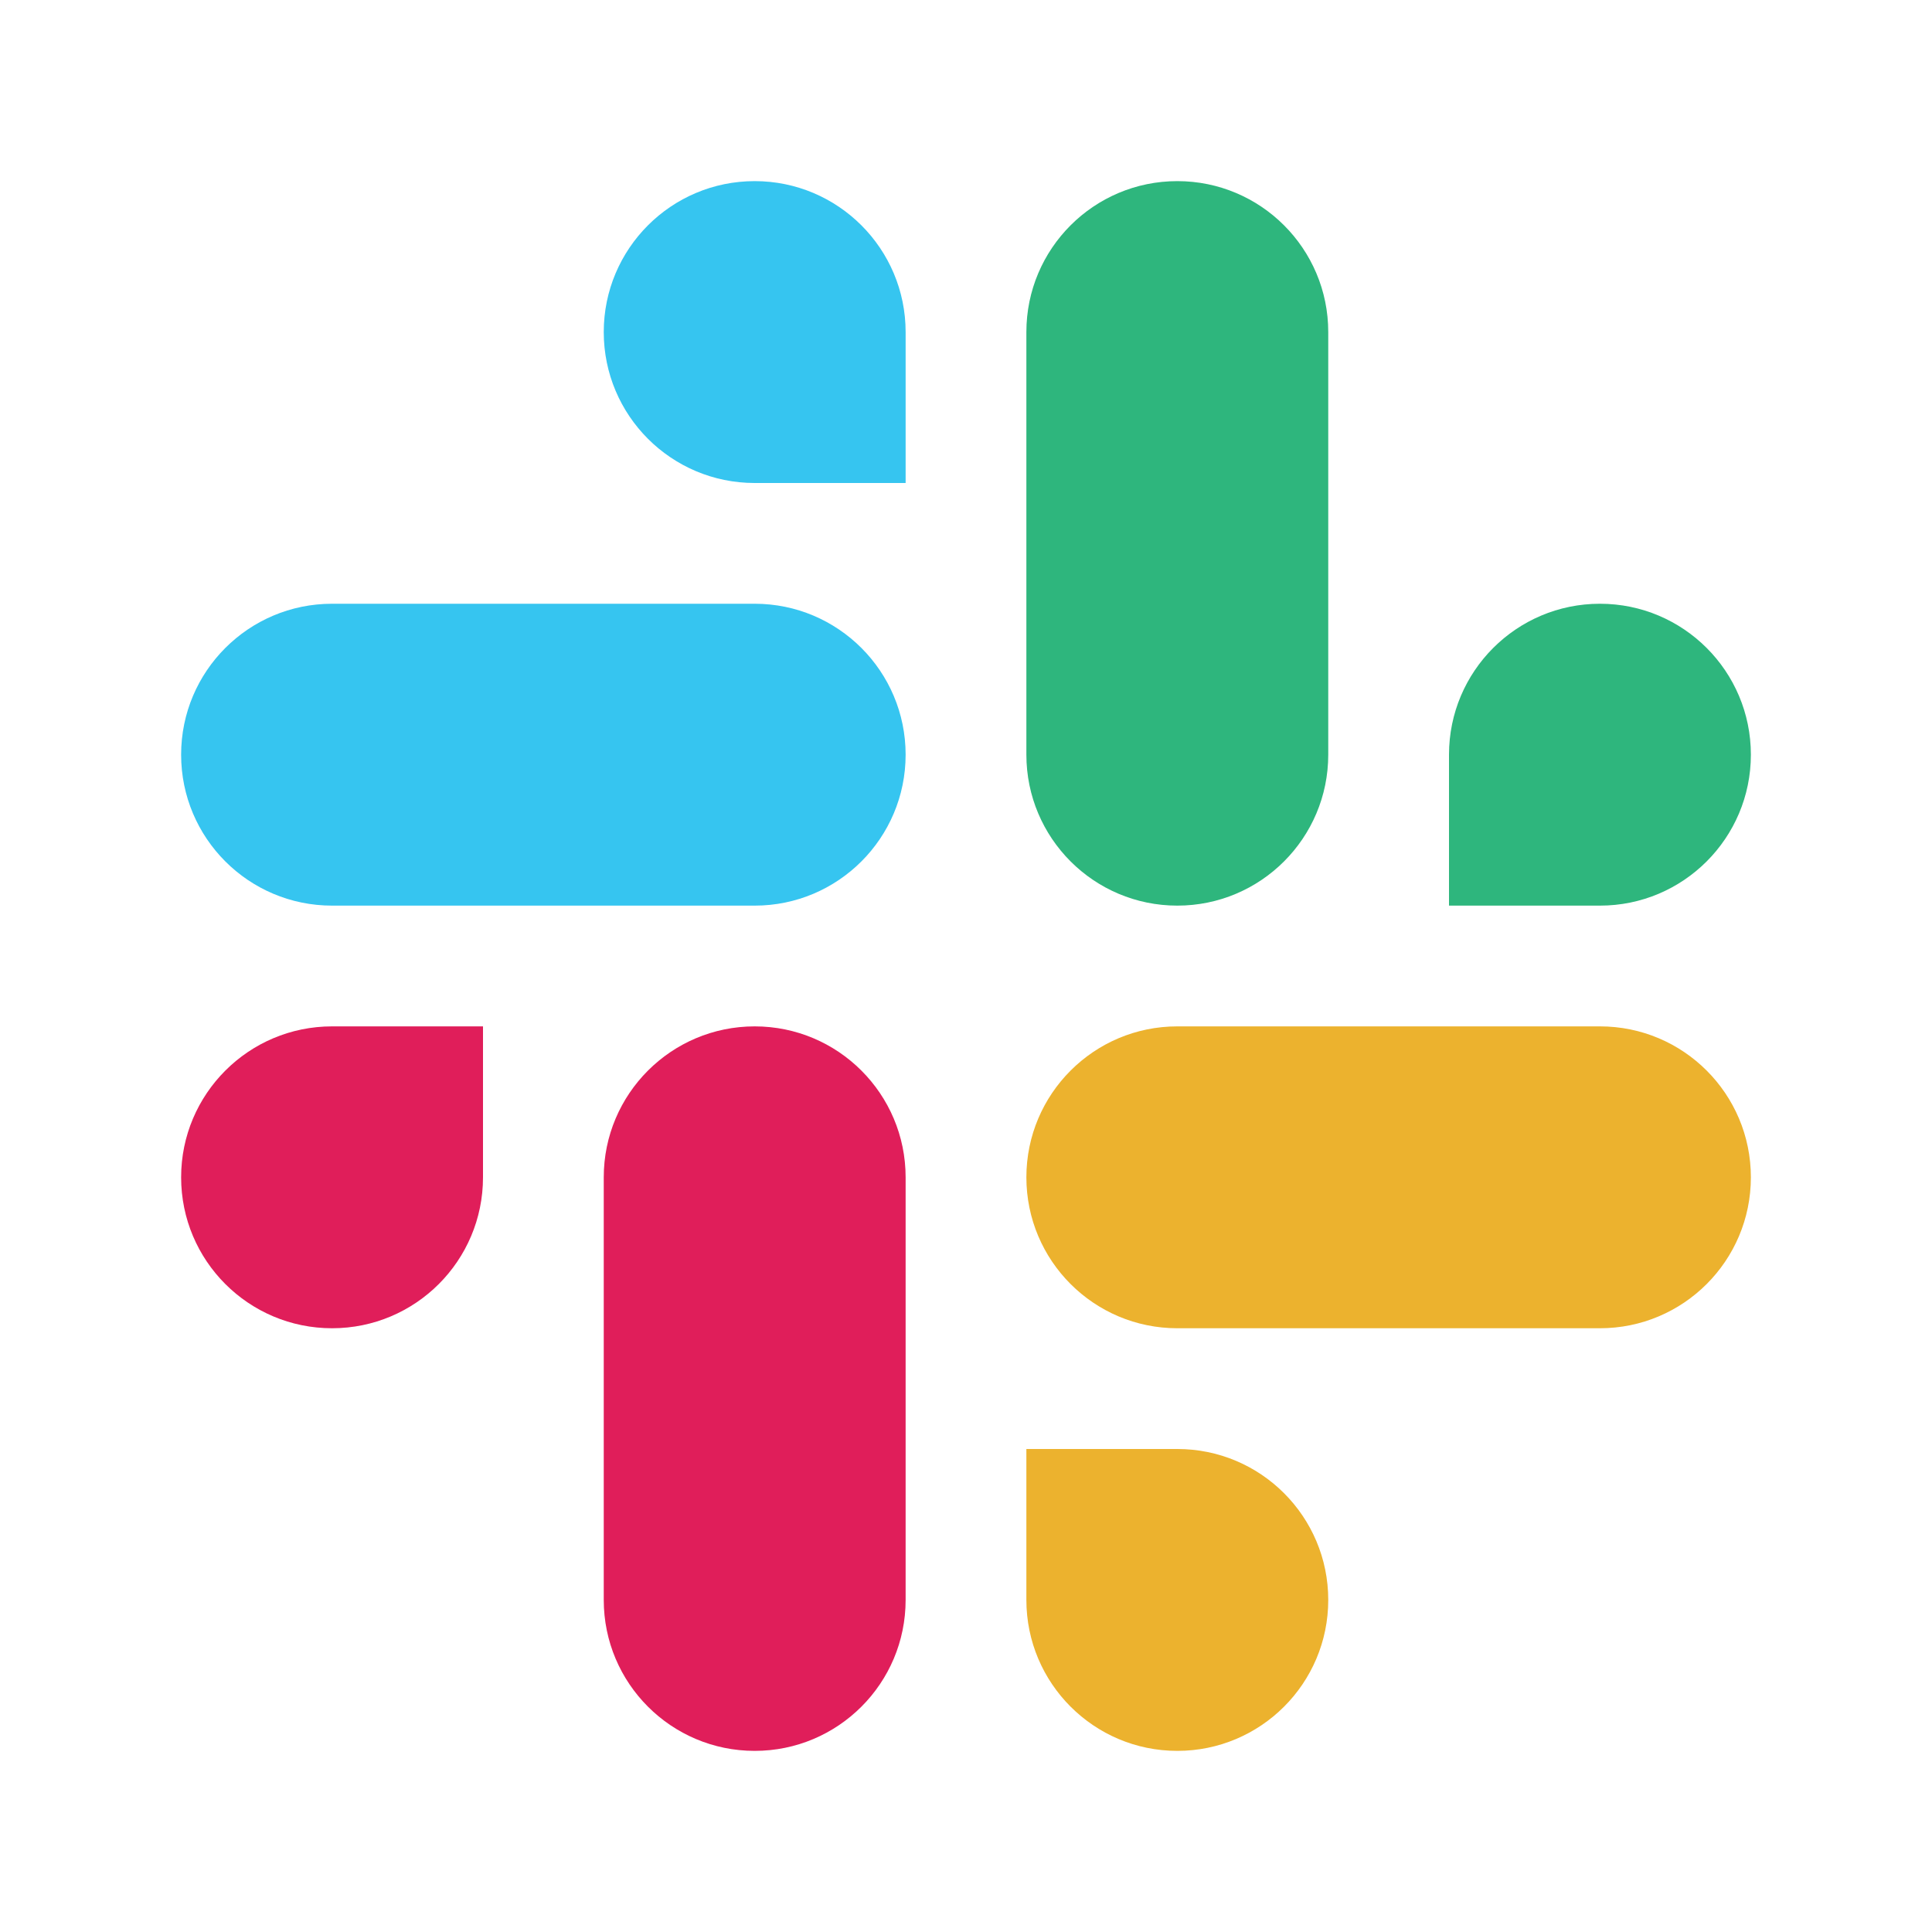
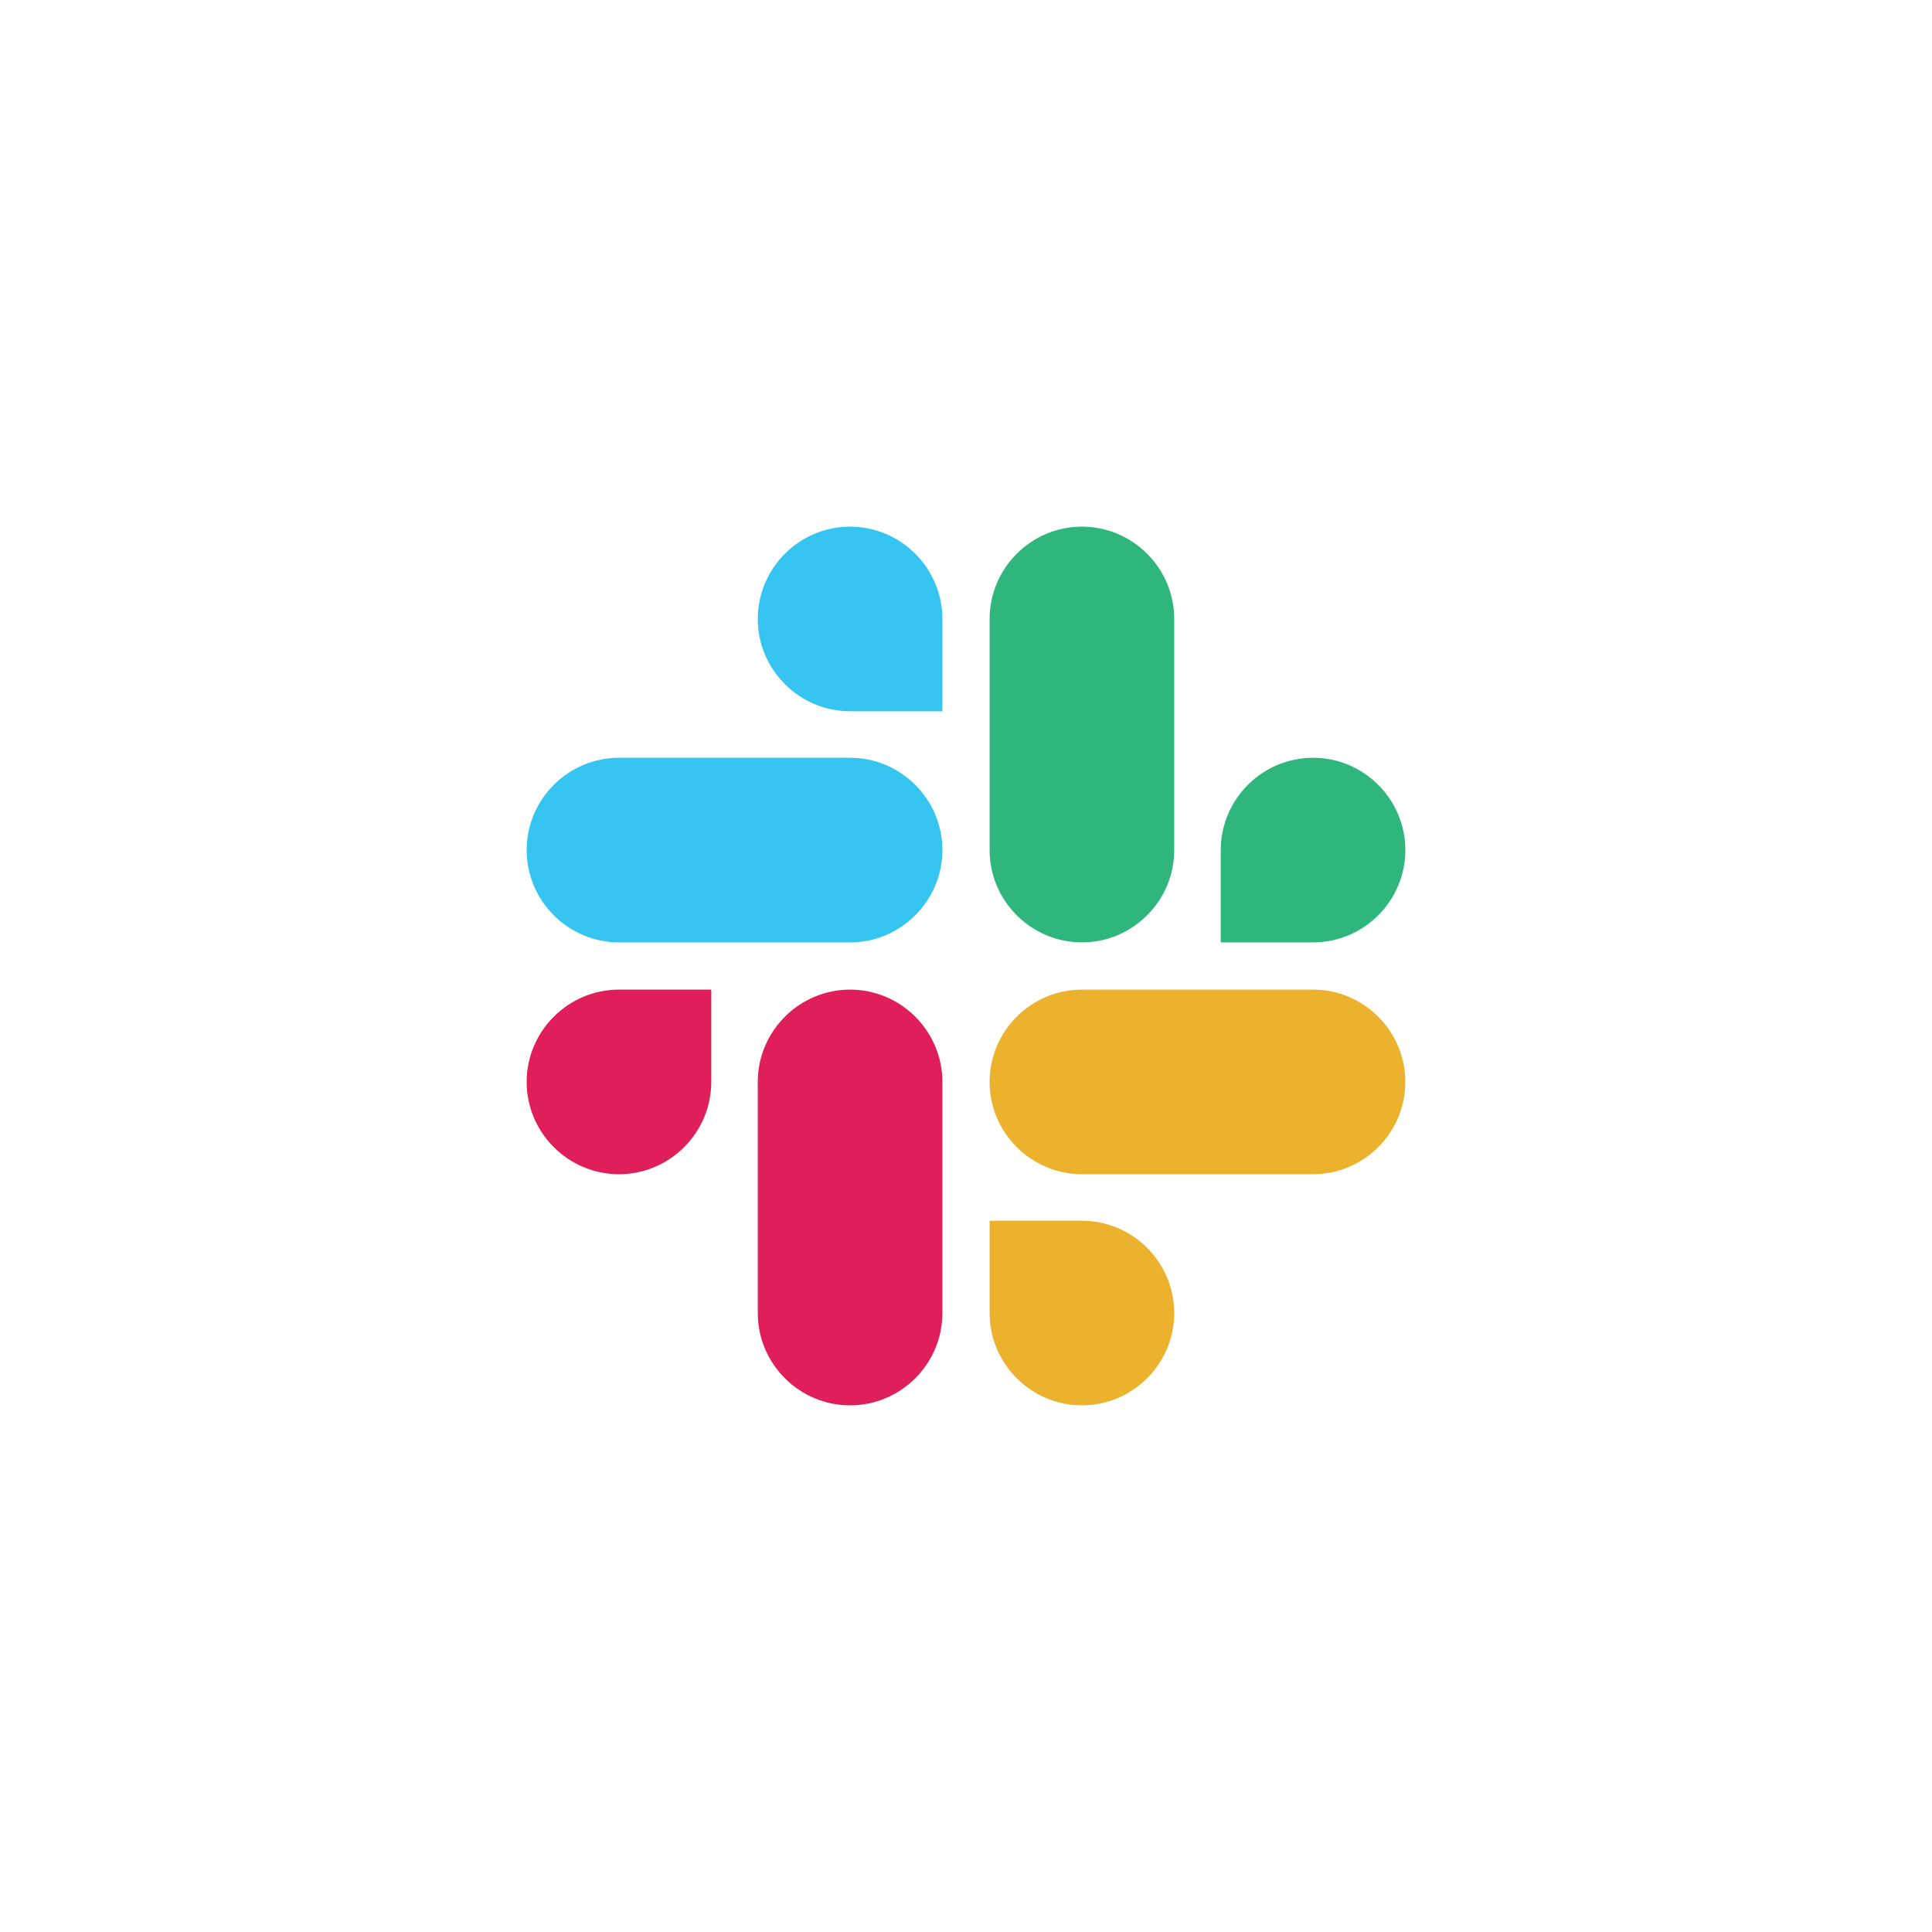
- <svg xmlns="http://www.w3.org/2000/svg" width="800px" height="800px" viewBox="0 0 32 32" fill="none">
-   <path d="M26.5 15C27.881 15 29 13.88 29 12.5C29 11.119 27.881 10 26.5 10C25.119 10 24 11.119 24 12.5V15H26.5ZM19.5 15C20.881 15 22 13.88 22 12.5V5.5C22 4.119 20.881 3 19.5 3C18.119 3 17 4.119 17 5.5V12.5C17 13.88 18.119 15 19.5 15Z" fill="#2EB67D" />
-   <path d="M5.5 17C4.119 17 3 18.12 3 19.5C3 20.881 4.119 22 5.5 22C6.881 22 8 20.881 8 19.5V17H5.5ZM12.5 17C11.119 17 10 18.12 10 19.5V26.5C10 27.881 11.119 29 12.5 29C13.881 29 15 27.881 15 26.5V19.5C15 18.12 13.881 17 12.5 17Z" fill="#E01E5A" />
-   <path d="M17 26.5C17 27.881 18.12 29 19.5 29C20.881 29 22 27.881 22 26.5C22 25.119 20.881 24 19.5 24L17 24L17 26.5ZM17 19.5C17 20.881 18.12 22 19.5 22L26.5 22C27.881 22 29 20.881 29 19.5C29 18.119 27.881 17 26.5 17L19.5 17C18.12 17 17 18.119 17 19.5Z" fill="#ECB22E" />
-   <path d="M15 5.5C15 4.119 13.88 3 12.5 3C11.119 3 10 4.119 10 5.5C10 6.881 11.119 8 12.5 8L15 8L15 5.5ZM15 12.5C15 11.119 13.88 10 12.5 10L5.5 10C4.119 10 3 11.119 3 12.5C3 13.881 4.119 15 5.5 15L12.5 15C13.88 15 15 13.881 15 12.5Z" fill="#36C5F0" />
+ <svg xmlns="http://www.w3.org/2000/svg" version="1.1" id="Layer_1" x="0px" y="0px" viewBox="0 0 270 270" style="enable-background:new 0 0 270 270;" xml:space="preserve">
+   <style type="text/css">
+ 	.st0{fill:#E01E5A;}
+ 	.st1{fill:#36C5F0;}
+ 	.st2{fill:#2EB67D;}
+ 	.st3{fill:#ECB22E;}
+ </style>
+   <g>
+     <g>
+       <path class="st0" d="M99.4,151.2c0,7.1-5.8,12.9-12.9,12.9c-7.1,0-12.9-5.8-12.9-12.9c0-7.1,5.8-12.9,12.9-12.9h12.9V151.2z" />
+       <path class="st0" d="M105.9,151.2c0-7.1,5.8-12.9,12.9-12.9s12.9,5.8,12.9,12.9v32.3c0,7.1-5.8,12.9-12.9,12.9    s-12.9-5.8-12.9-12.9V151.2z" />
+     </g>
+     <g>
+       <path class="st1" d="M118.8,99.4c-7.1,0-12.9-5.8-12.9-12.9c0-7.1,5.8-12.9,12.9-12.9s12.9,5.8,12.9,12.9v12.9H118.8z" />
+       <path class="st1" d="M118.8,105.9c7.1,0,12.9,5.8,12.9,12.9s-5.8,12.9-12.9,12.9H86.5c-7.1,0-12.9-5.8-12.9-12.9    s5.8-12.9,12.9-12.9H118.8z" />
+     </g>
+     <g>
+       <path class="st2" d="M170.6,118.8c0-7.1,5.8-12.9,12.9-12.9c7.1,0,12.9,5.8,12.9,12.9s-5.8,12.9-12.9,12.9h-12.9V118.8z" />
+       <path class="st2" d="M164.1,118.8c0,7.1-5.8,12.9-12.9,12.9c-7.1,0-12.9-5.8-12.9-12.9V86.5c0-7.1,5.8-12.9,12.9-12.9    c7.1,0,12.9,5.8,12.9,12.9V118.8z" />
+     </g>
+     <g>
+       <path class="st3" d="M151.2,170.6c7.1,0,12.9,5.8,12.9,12.9c0,7.1-5.8,12.9-12.9,12.9c-7.1,0-12.9-5.8-12.9-12.9v-12.9H151.2z" />
+       <path class="st3" d="M151.2,164.1c-7.1,0-12.9-5.8-12.9-12.9c0-7.1,5.8-12.9,12.9-12.9h32.3c7.1,0,12.9,5.8,12.9,12.9    c0,7.1-5.8,12.9-12.9,12.9H151.2z" />
+     </g>
+   </g>
</svg>
